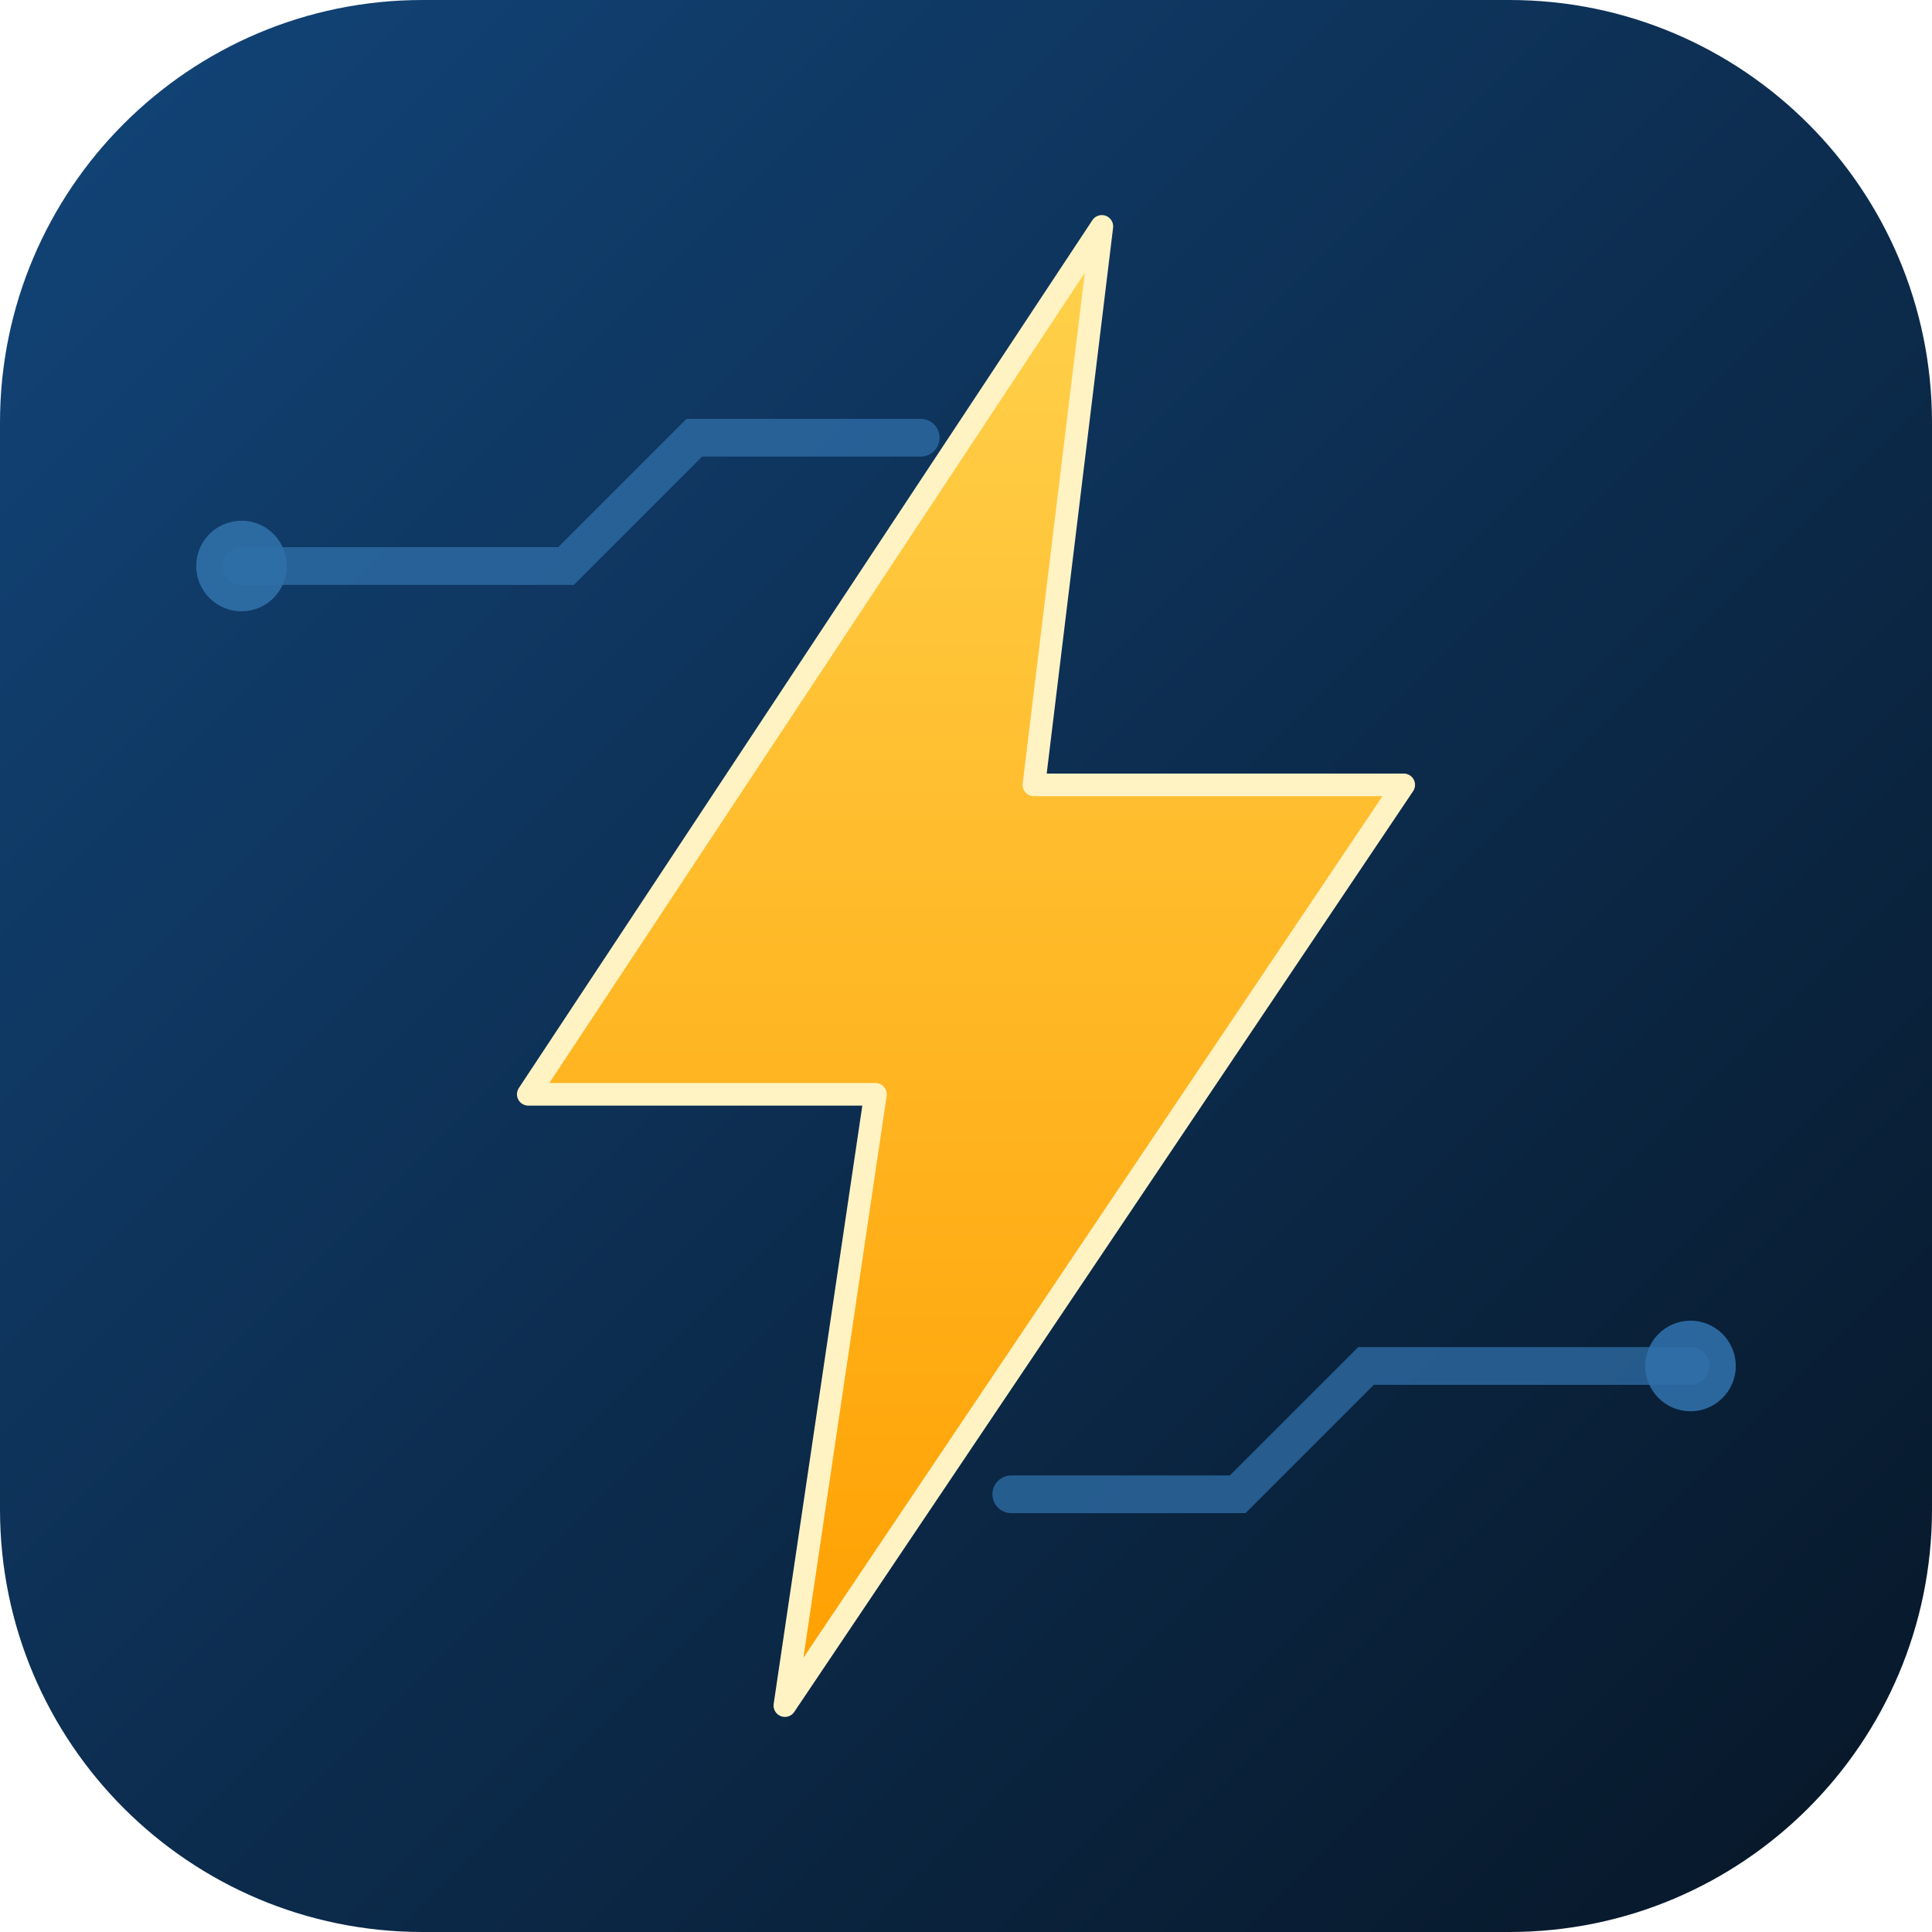
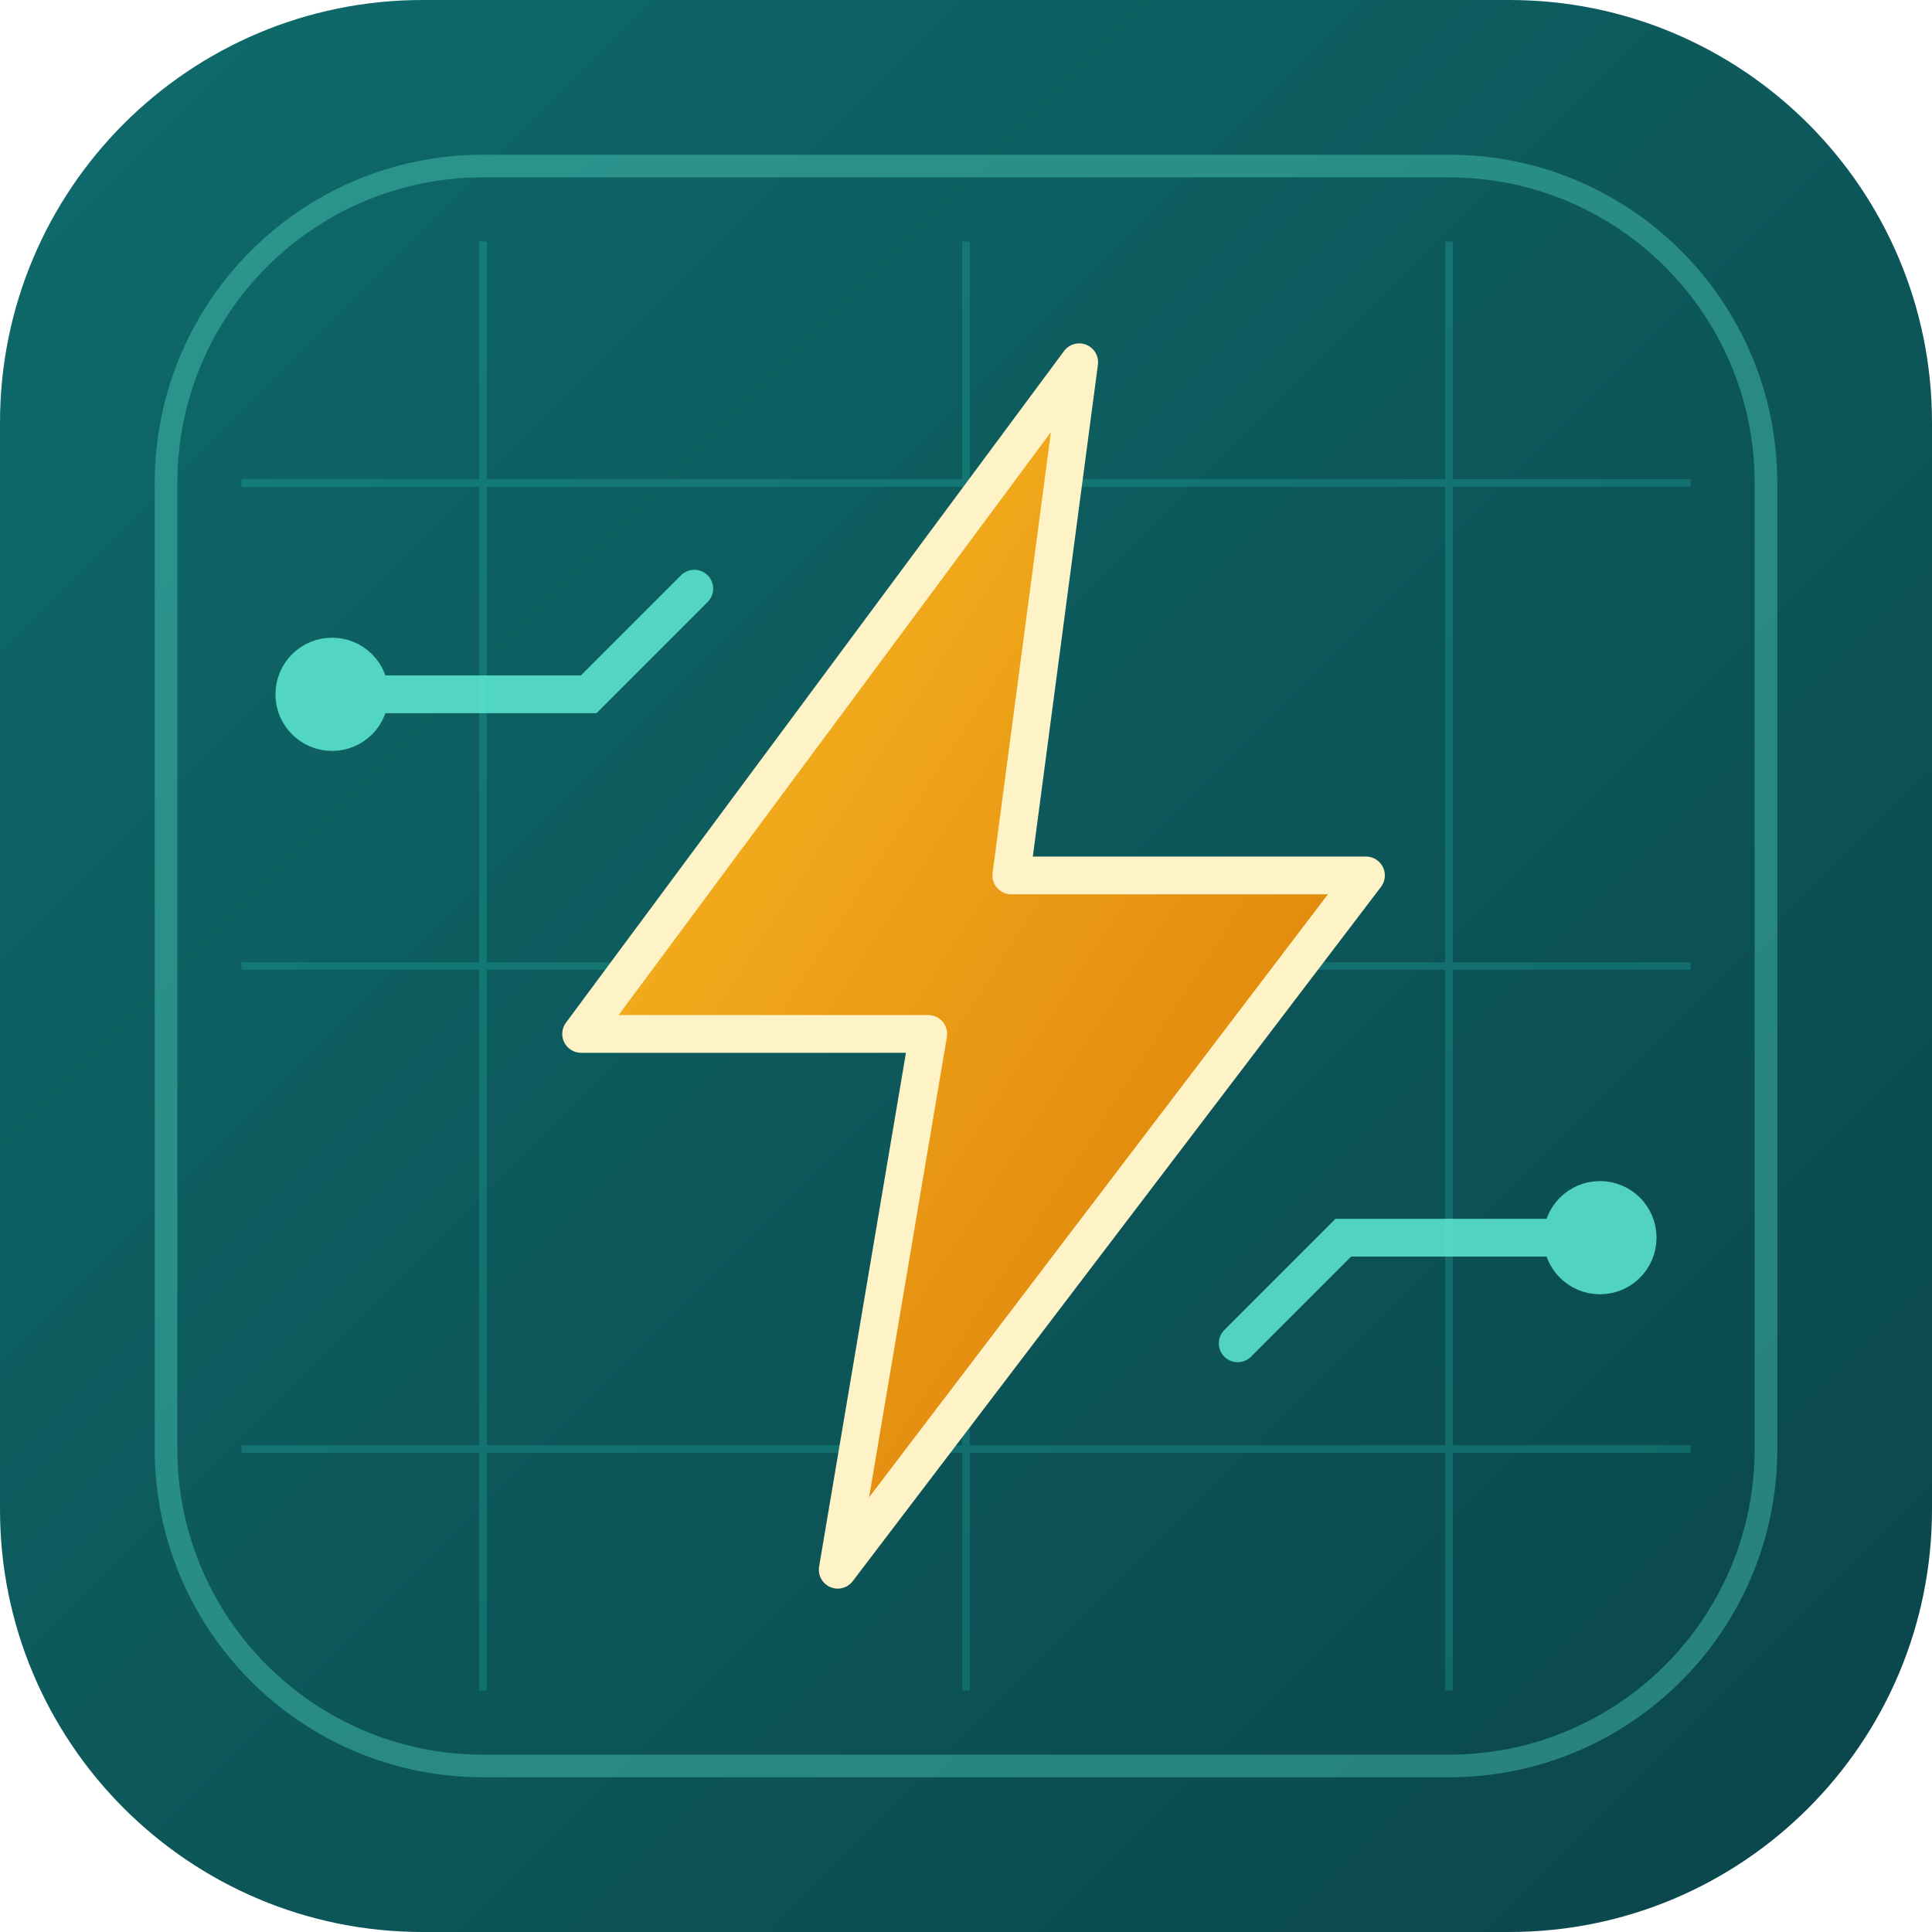
- <svg xmlns="http://www.w3.org/2000/svg" viewBox="0 0 512 512" width="512" height="512" role="img" aria-label="2026 Electrical Design Guide">
+ <svg xmlns="http://www.w3.org/2000/svg" viewBox="0 0 512 512" role="img" aria-label="2026 Electrical Design Guide Icon">
  <defs>
-     <linearGradient id="bg" x1="0" y1="0" x2="1" y2="1">
-       <stop offset="0" stop-color="#12457a" />
-       <stop offset="1" stop-color="#071626" />
+     <linearGradient id="bg" x1="0%" y1="0%" x2="100%" y2="100%">
+       <stop offset="0%" stop-color="#0F6B6B" />
+       <stop offset="100%" stop-color="#0A454B" />
    </linearGradient>
-     <linearGradient id="bolt" x1="0" y1="0" x2="0" y2="1">
-       <stop offset="0" stop-color="#ffd24d" />
-       <stop offset="1" stop-color="#ff9f00" />
+     <linearGradient id="bolt" x1="0%" y1="0%" x2="100%" y2="100%">
+       <stop offset="0%" stop-color="#FBBF24" />
+       <stop offset="100%" stop-color="#D97706" />
    </linearGradient>
  </defs>
  <rect width="512" height="512" rx="112" fill="url(#bg)" />
-   <g fill="none" stroke="#2f6fa8" stroke-width="10" stroke-linecap="round" opacity=".75">
-     <path d="M64 150h86l34-34h60" />
-     <path d="M448 362h-86l-34 34h-60" />
+   <g stroke="#2DD4BF" stroke-opacity="0.22" stroke-width="2">
+     <path d="M64 128H448M64 256H448M64 384H448M128 64V448M256 64V448M384 64V448" />
  </g>
-   <g fill="#2f6fa8" opacity=".9">
-     <circle cx="64" cy="150" r="12" />
-     <circle cx="448" cy="362" r="12" />
+   <rect x="44" y="44" width="424" height="424" rx="84" fill="none" stroke="#5EEAD4" stroke-opacity="0.35" stroke-width="6" />
+   <g stroke="#5EEAD4" stroke-width="10" stroke-linecap="round" fill="none" opacity="0.85">
+     <path d="M88 184H156L184 156" />
+     <circle cx="88" cy="184" r="10" fill="#5EEAD4" />
+     <path d="M424 328H356L328 356" />
+     <circle cx="424" cy="328" r="10" fill="#5EEAD4" />
  </g>
-   <path d="M292 60 140 290h92l-24 162 164-244h-98z" fill="url(#bolt)" stroke="#fff3c4" stroke-width="6" stroke-linejoin="round" />
+   <polygon points="286,96 154,274 246,274 222,416 362,232 268,232" fill="url(#bolt)" stroke="#FEF3C7" stroke-width="10" stroke-linejoin="round" />
</svg>
